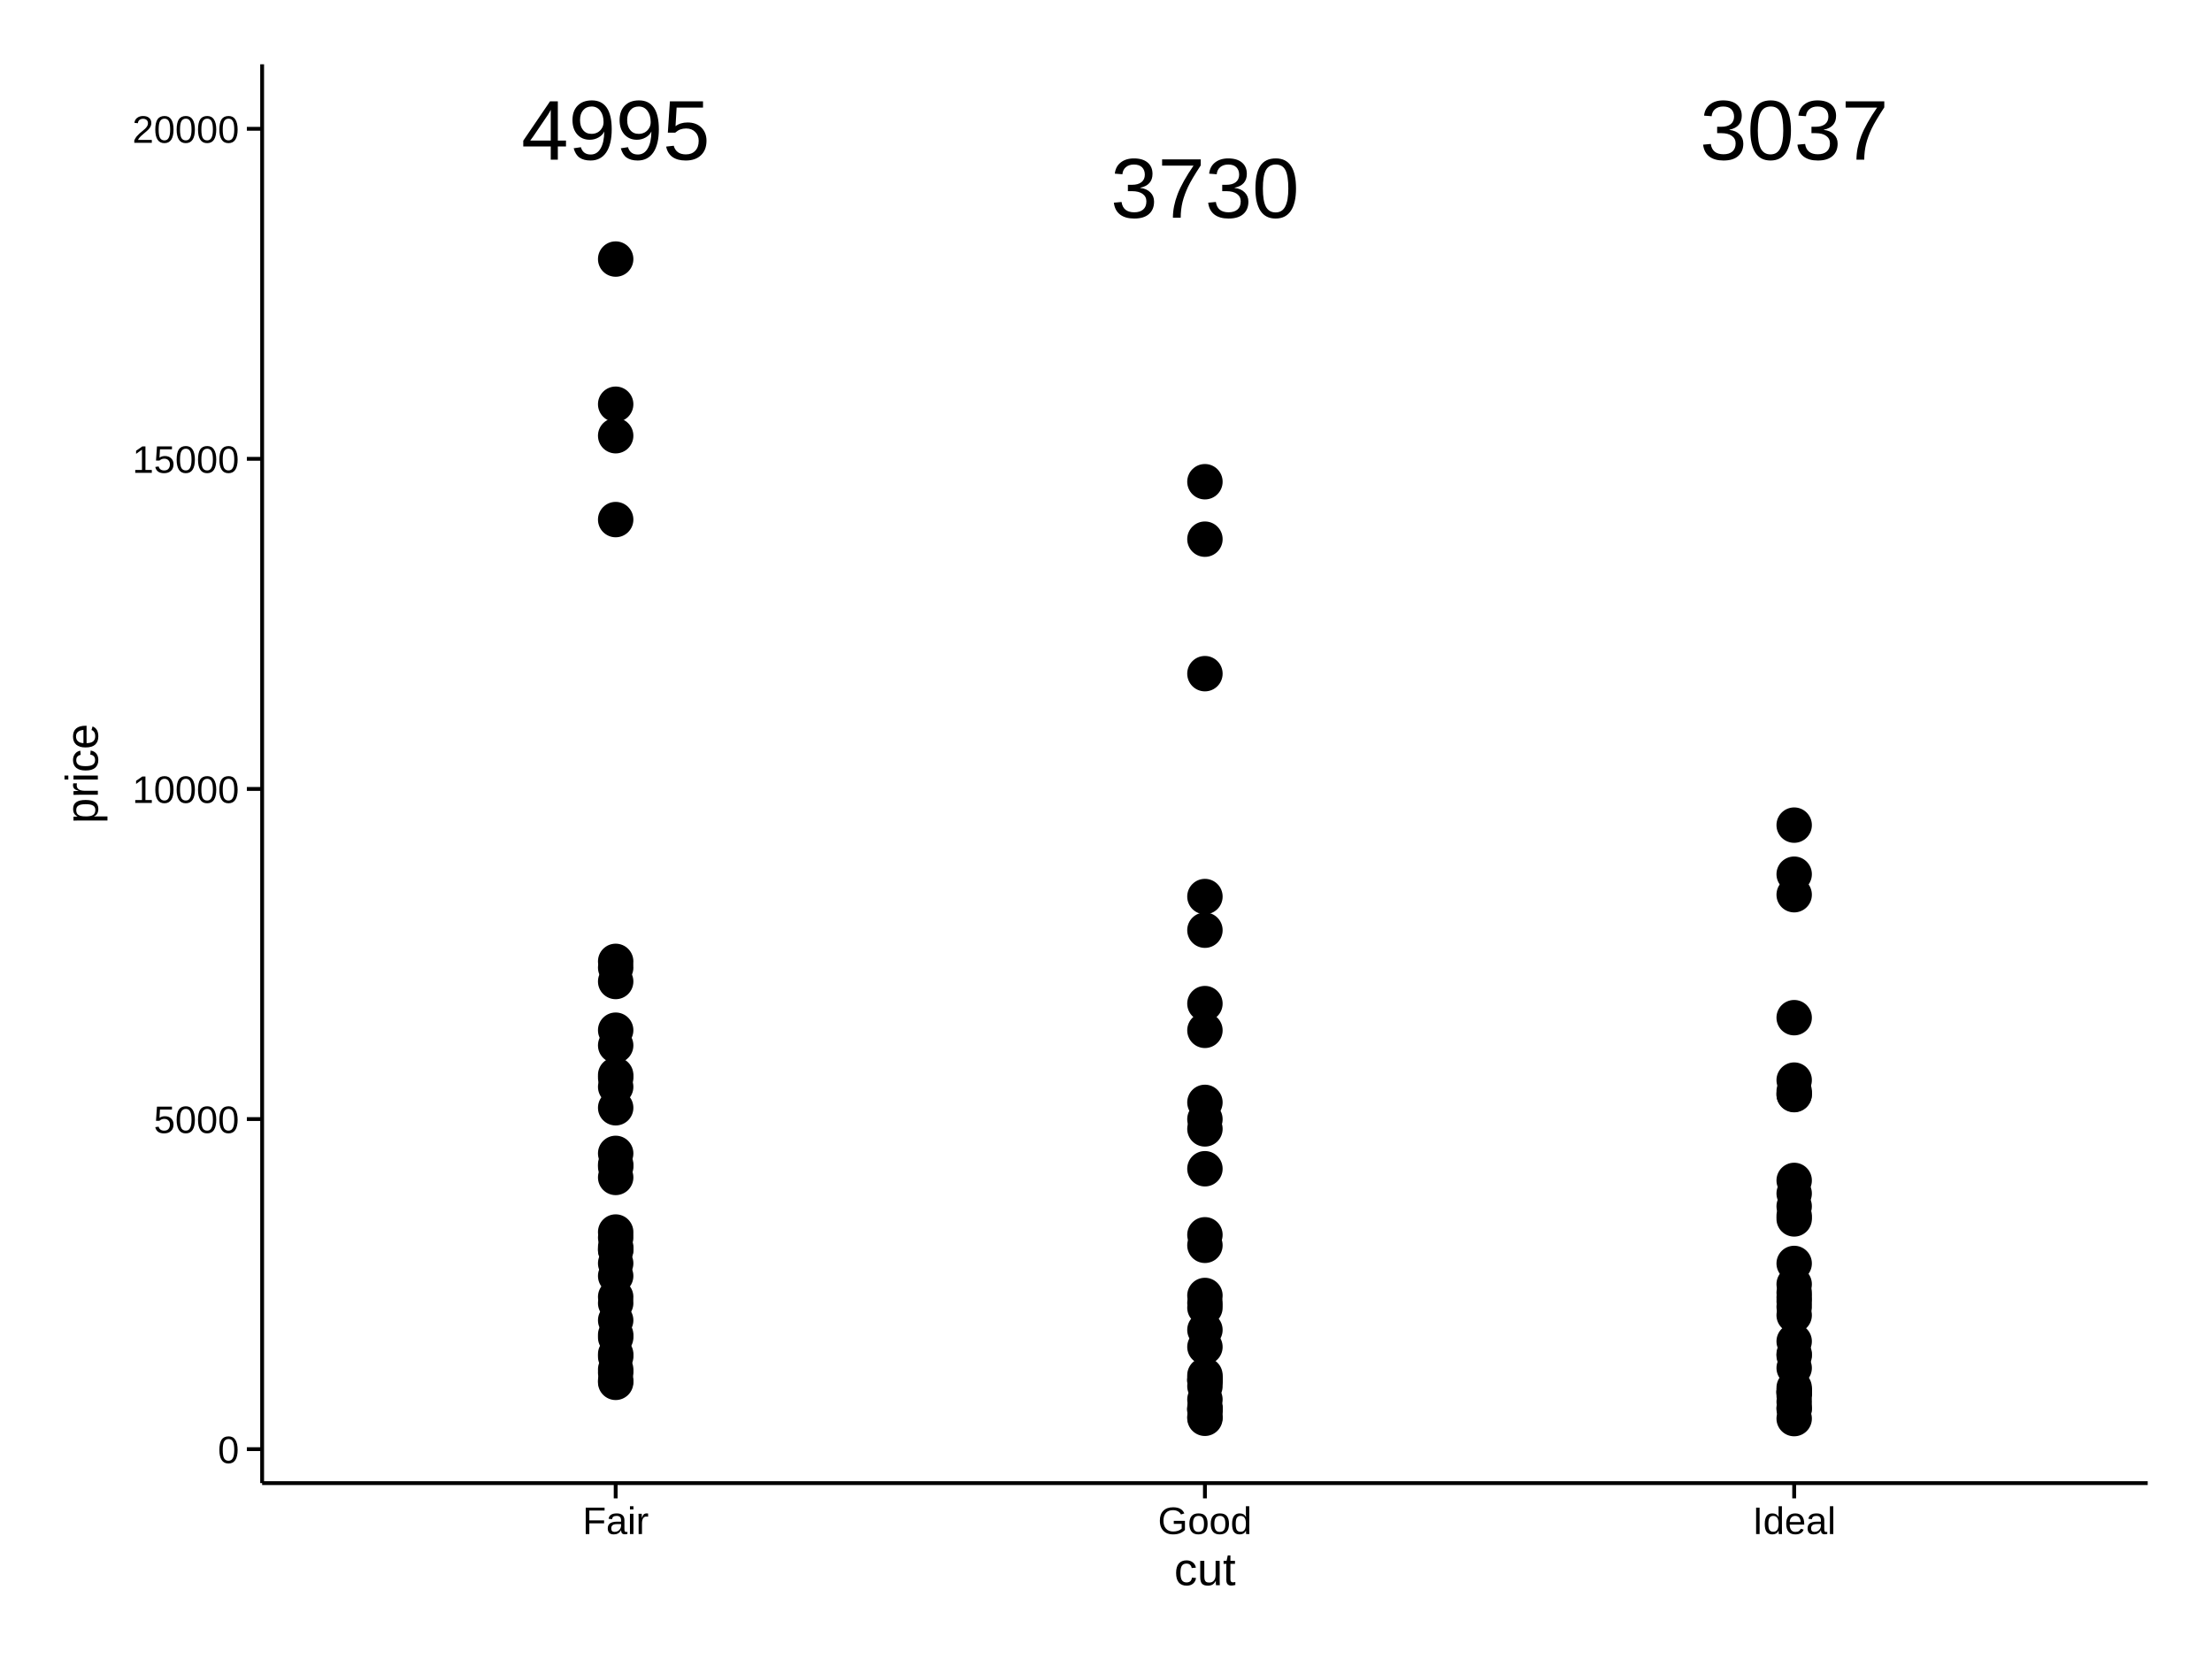
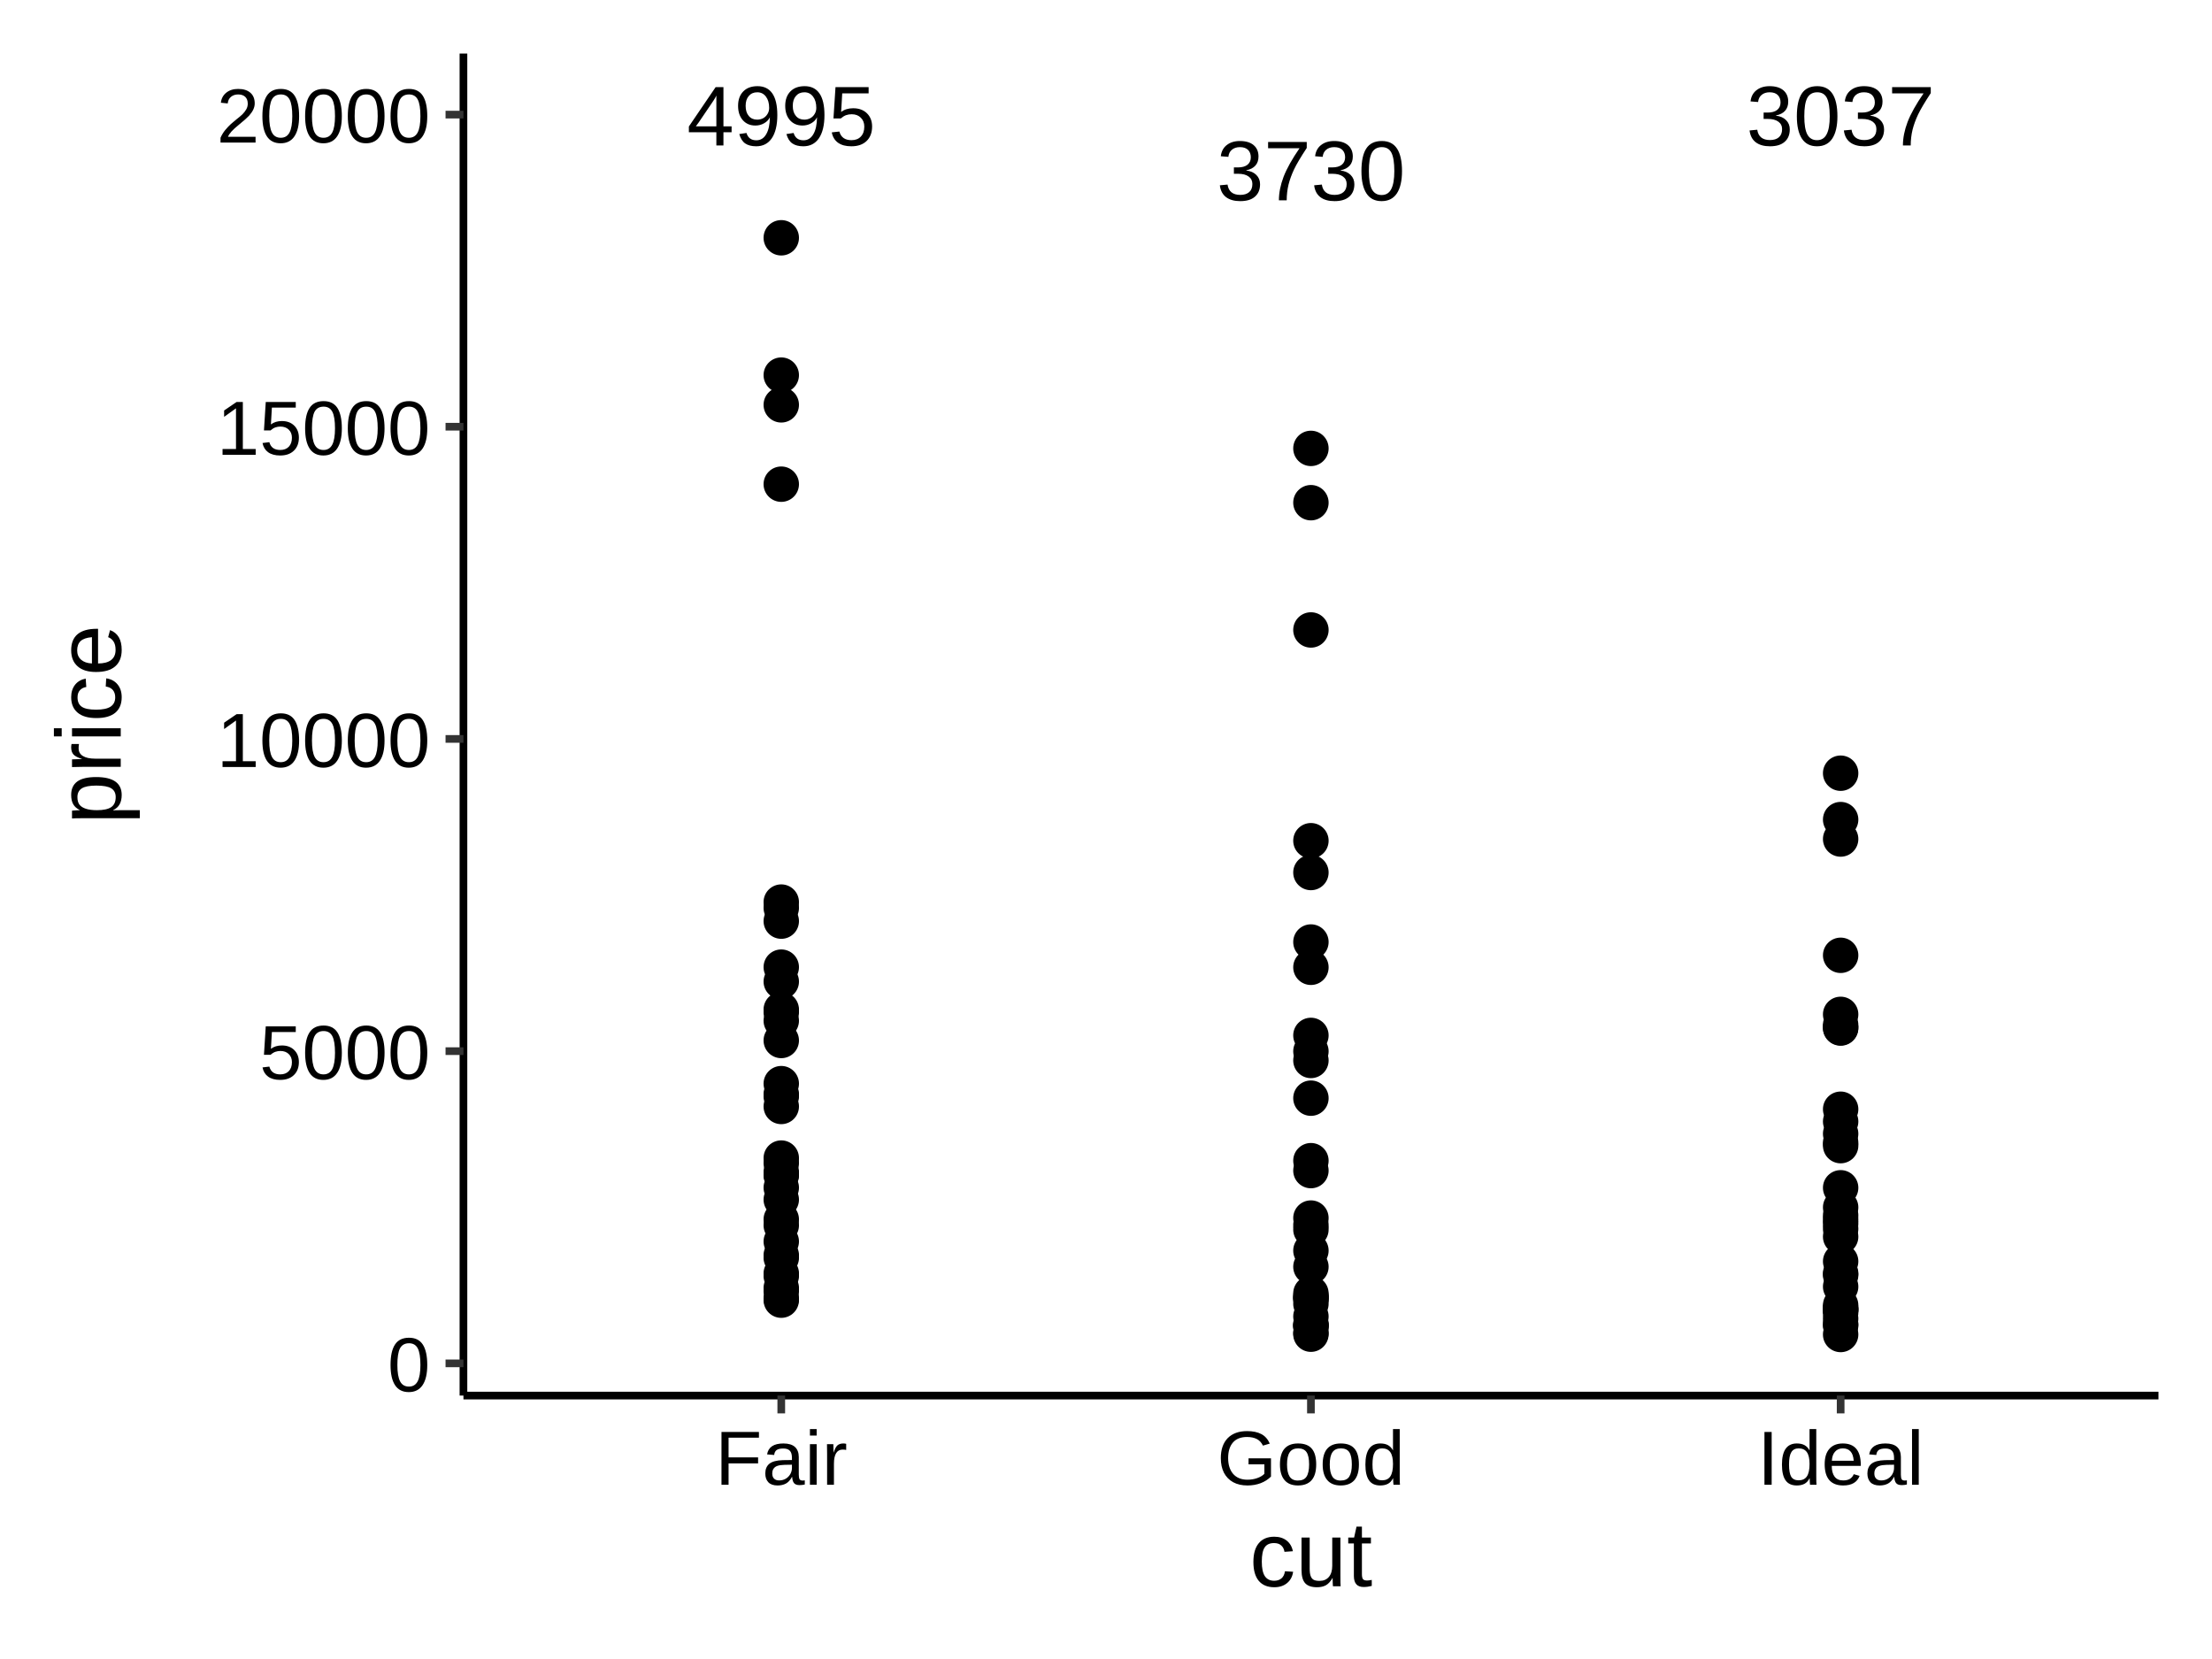
<svg xmlns="http://www.w3.org/2000/svg" class="svglite" width="288.00pt" height="216.00pt" viewBox="0 0 288.00 216.00">
  <defs>
    <style type="text/css">
    .svglite line, .svglite polyline, .svglite polygon, .svglite path, .svglite rect, .svglite circle {
      fill: none;
      stroke: #000000;
      stroke-linecap: round;
      stroke-linejoin: round;
      stroke-miterlimit: 10.00;
    }
    .svglite text {
      white-space: pre;
    }
  </style>
  </defs>
  <rect width="100%" height="100%" style="stroke: none; fill: none;" />
  <defs>
    <clipPath id="cpMC4wMHwyODguMDB8MC4wMHwyMTYuMDA=">
      <rect x="0.00" y="0.00" width="288.00" height="216.00" />
    </clipPath>
  </defs>
  <g clip-path="url(#cpMC4wMHwyODguMDB8MC4wMHwyMTYuMDA=)">
</g>
  <defs>
-     <clipPath id="cpMzQuMTN8Mjc5LjYzfDguMzd8MTkzLjEw">
-       <rect x="34.13" y="8.37" width="245.50" height="184.73" />
+     <clipPath id="cpNjAuMzR8MjgxLjAzfDYuOTd8MTgxLjcw">
+       <rect x="60.34" y="6.97" width="220.69" height="174.72" />
    </clipPath>
  </defs>
-   <g clip-path="url(#cpMzQuMTN8Mjc5LjYzfDguMzd8MTkzLjEw)">
-     <circle cx="80.16" cy="162.66" r="1.95" style="stroke-width: 0.71; fill: #000000;" />
-     <circle cx="156.88" cy="87.71" r="1.95" style="stroke-width: 0.71; fill: #000000;" />
-     <circle cx="233.60" cy="171.24" r="1.95" style="stroke-width: 0.71; fill: #000000;" />
-     <circle cx="233.60" cy="107.43" r="1.95" style="stroke-width: 0.71; fill: #000000;" />
-     <circle cx="233.60" cy="167.20" r="1.95" style="stroke-width: 0.71; fill: #000000;" />
-     <circle cx="80.16" cy="67.65" r="1.95" style="stroke-width: 0.71; fill: #000000;" />
-     <circle cx="156.88" cy="182.21" r="1.95" style="stroke-width: 0.71; fill: #000000;" />
-     <circle cx="156.88" cy="179.83" r="1.95" style="stroke-width: 0.71; fill: #000000;" />
-     <circle cx="233.60" cy="140.63" r="1.95" style="stroke-width: 0.71; fill: #000000;" />
-     <circle cx="80.16" cy="174.14" r="1.95" style="stroke-width: 0.71; fill: #000000;" />
-     <circle cx="156.88" cy="121.11" r="1.95" style="stroke-width: 0.71; fill: #000000;" />
-     <circle cx="80.16" cy="161.13" r="1.95" style="stroke-width: 0.71; fill: #000000;" />
-     <circle cx="233.60" cy="174.64" r="1.95" style="stroke-width: 0.71; fill: #000000;" />
-     <circle cx="233.60" cy="181.70" r="1.95" style="stroke-width: 0.71; fill: #000000;" />
-     <circle cx="156.88" cy="183.41" r="1.95" style="stroke-width: 0.71; fill: #000000;" />
-     <circle cx="156.88" cy="184.66" r="1.95" style="stroke-width: 0.71; fill: #000000;" />
-     <circle cx="233.60" cy="169.43" r="1.95" style="stroke-width: 0.71; fill: #000000;" />
-     <circle cx="80.16" cy="179.98" r="1.95" style="stroke-width: 0.71; fill: #000000;" />
-     <circle cx="233.60" cy="170.15" r="1.95" style="stroke-width: 0.71; fill: #000000;" />
-     <circle cx="80.16" cy="162.79" r="1.95" style="stroke-width: 0.71; fill: #000000;" />
-     <circle cx="156.88" cy="179.39" r="1.95" style="stroke-width: 0.71; fill: #000000;" />
-     <circle cx="156.88" cy="160.77" r="1.95" style="stroke-width: 0.71; fill: #000000;" />
-     <circle cx="80.16" cy="178.72" r="1.95" style="stroke-width: 0.71; fill: #000000;" />
-     <circle cx="156.88" cy="152.17" r="1.95" style="stroke-width: 0.71; fill: #000000;" />
-     <circle cx="80.16" cy="52.63" r="1.95" style="stroke-width: 0.71; fill: #000000;" />
-     <circle cx="233.60" cy="182.51" r="1.95" style="stroke-width: 0.71; fill: #000000;" />
-     <circle cx="156.88" cy="145.72" r="1.95" style="stroke-width: 0.71; fill: #000000;" />
-     <circle cx="80.16" cy="134.13" r="1.95" style="stroke-width: 0.71; fill: #000000;" />
-     <circle cx="233.60" cy="168.91" r="1.95" style="stroke-width: 0.71; fill: #000000;" />
-     <circle cx="80.16" cy="176.63" r="1.95" style="stroke-width: 0.71; fill: #000000;" />
-     <circle cx="233.60" cy="116.49" r="1.95" style="stroke-width: 0.71; fill: #000000;" />
-     <circle cx="80.16" cy="139.96" r="1.95" style="stroke-width: 0.71; fill: #000000;" />
-     <circle cx="156.88" cy="143.53" r="1.95" style="stroke-width: 0.71; fill: #000000;" />
-     <circle cx="156.88" cy="168.67" r="1.95" style="stroke-width: 0.71; fill: #000000;" />
-     <circle cx="233.60" cy="132.50" r="1.95" style="stroke-width: 0.71; fill: #000000;" />
-     <circle cx="80.16" cy="136.11" r="1.95" style="stroke-width: 0.71; fill: #000000;" />
-     <circle cx="233.60" cy="164.50" r="1.95" style="stroke-width: 0.71; fill: #000000;" />
-     <circle cx="233.60" cy="142.08" r="1.95" style="stroke-width: 0.71; fill: #000000;" />
-     <circle cx="233.60" cy="181.26" r="1.95" style="stroke-width: 0.71; fill: #000000;" />
-     <circle cx="80.16" cy="125.17" r="1.95" style="stroke-width: 0.71; fill: #000000;" />
-     <circle cx="233.60" cy="155.39" r="1.95" style="stroke-width: 0.71; fill: #000000;" />
-     <circle cx="156.88" cy="183.61" r="1.95" style="stroke-width: 0.71; fill: #000000;" />
-     <circle cx="80.16" cy="141.51" r="1.95" style="stroke-width: 0.71; fill: #000000;" />
-     <circle cx="156.88" cy="162.14" r="1.95" style="stroke-width: 0.71; fill: #000000;" />
-     <circle cx="80.16" cy="169.67" r="1.95" style="stroke-width: 0.71; fill: #000000;" />
-     <circle cx="80.16" cy="179.74" r="1.95" style="stroke-width: 0.71; fill: #000000;" />
-     <circle cx="233.60" cy="142.52" r="1.95" style="stroke-width: 0.71; fill: #000000;" />
-     <circle cx="80.16" cy="125.98" r="1.95" style="stroke-width: 0.71; fill: #000000;" />
-     <circle cx="233.60" cy="113.82" r="1.95" style="stroke-width: 0.71; fill: #000000;" />
-     <circle cx="156.88" cy="146.98" r="1.95" style="stroke-width: 0.71; fill: #000000;" />
-     <circle cx="156.88" cy="130.67" r="1.95" style="stroke-width: 0.71; fill: #000000;" />
-     <circle cx="80.16" cy="168.85" r="1.95" style="stroke-width: 0.71; fill: #000000;" />
-     <circle cx="156.88" cy="179.63" r="1.95" style="stroke-width: 0.71; fill: #000000;" />
-     <circle cx="233.60" cy="180.67" r="1.95" style="stroke-width: 0.71; fill: #000000;" />
-     <circle cx="80.16" cy="162.36" r="1.95" style="stroke-width: 0.71; fill: #000000;" />
-     <circle cx="156.88" cy="179.05" r="1.95" style="stroke-width: 0.71; fill: #000000;" />
-     <circle cx="233.60" cy="181.26" r="1.95" style="stroke-width: 0.71; fill: #000000;" />
-     <circle cx="80.16" cy="160.41" r="1.95" style="stroke-width: 0.71; fill: #000000;" />
-     <circle cx="80.16" cy="153.30" r="1.95" style="stroke-width: 0.71; fill: #000000;" />
-     <circle cx="233.60" cy="183.46" r="1.95" style="stroke-width: 0.71; fill: #000000;" />
-     <circle cx="156.88" cy="183.25" r="1.95" style="stroke-width: 0.71; fill: #000000;" />
-     <circle cx="156.88" cy="173.15" r="1.95" style="stroke-width: 0.71; fill: #000000;" />
-     <circle cx="80.16" cy="140.33" r="1.95" style="stroke-width: 0.71; fill: #000000;" />
-     <circle cx="80.16" cy="150.17" r="1.95" style="stroke-width: 0.71; fill: #000000;" />
-     <circle cx="80.16" cy="171.90" r="1.95" style="stroke-width: 0.71; fill: #000000;" />
-     <circle cx="80.16" cy="164.48" r="1.95" style="stroke-width: 0.71; fill: #000000;" />
-     <circle cx="233.60" cy="176.28" r="1.95" style="stroke-width: 0.71; fill: #000000;" />
-     <circle cx="80.16" cy="33.73" r="1.95" style="stroke-width: 0.71; fill: #000000;" />
-     <circle cx="156.88" cy="184.46" r="1.95" style="stroke-width: 0.71; fill: #000000;" />
-     <circle cx="80.16" cy="151.91" r="1.95" style="stroke-width: 0.71; fill: #000000;" />
-     <circle cx="233.60" cy="168.30" r="1.95" style="stroke-width: 0.71; fill: #000000;" />
-     <circle cx="156.88" cy="179.72" r="1.95" style="stroke-width: 0.71; fill: #000000;" />
-     <circle cx="233.60" cy="178.11" r="1.95" style="stroke-width: 0.71; fill: #000000;" />
-     <circle cx="156.88" cy="175.37" r="1.95" style="stroke-width: 0.71; fill: #000000;" />
-     <circle cx="156.88" cy="169.64" r="1.95" style="stroke-width: 0.71; fill: #000000;" />
-     <circle cx="80.16" cy="173.78" r="1.95" style="stroke-width: 0.71; fill: #000000;" />
-     <circle cx="80.16" cy="166.13" r="1.95" style="stroke-width: 0.71; fill: #000000;" />
-     <circle cx="233.60" cy="158.29" r="1.95" style="stroke-width: 0.71; fill: #000000;" />
-     <circle cx="80.16" cy="144.23" r="1.95" style="stroke-width: 0.71; fill: #000000;" />
-     <circle cx="233.60" cy="153.69" r="1.95" style="stroke-width: 0.71; fill: #000000;" />
-     <circle cx="156.88" cy="180.48" r="1.95" style="stroke-width: 0.71; fill: #000000;" />
-     <circle cx="156.88" cy="170.26" r="1.95" style="stroke-width: 0.71; fill: #000000;" />
-     <circle cx="233.60" cy="158.70" r="1.95" style="stroke-width: 0.71; fill: #000000;" />
-     <circle cx="233.60" cy="176.51" r="1.95" style="stroke-width: 0.71; fill: #000000;" />
-     <circle cx="80.16" cy="127.79" r="1.95" style="stroke-width: 0.71; fill: #000000;" />
-     <circle cx="233.60" cy="181.02" r="1.95" style="stroke-width: 0.71; fill: #000000;" />
-     <circle cx="156.88" cy="183.55" r="1.95" style="stroke-width: 0.71; fill: #000000;" />
-     <circle cx="233.60" cy="183.28" r="1.95" style="stroke-width: 0.71; fill: #000000;" />
-     <circle cx="80.16" cy="178.29" r="1.95" style="stroke-width: 0.71; fill: #000000;" />
-     <circle cx="233.60" cy="157.06" r="1.95" style="stroke-width: 0.71; fill: #000000;" />
-     <circle cx="156.88" cy="116.73" r="1.95" style="stroke-width: 0.71; fill: #000000;" />
-     <circle cx="156.88" cy="62.72" r="1.95" style="stroke-width: 0.71; fill: #000000;" />
-     <circle cx="233.60" cy="142.47" r="1.95" style="stroke-width: 0.71; fill: #000000;" />
-     <circle cx="233.60" cy="184.70" r="1.95" style="stroke-width: 0.71; fill: #000000;" />
-     <circle cx="80.16" cy="176.30" r="1.95" style="stroke-width: 0.71; fill: #000000;" />
-     <circle cx="233.60" cy="181.33" r="1.95" style="stroke-width: 0.71; fill: #000000;" />
-     <circle cx="156.88" cy="70.20" r="1.95" style="stroke-width: 0.71; fill: #000000;" />
-     <circle cx="80.16" cy="151.61" r="1.95" style="stroke-width: 0.71; fill: #000000;" />
-     <circle cx="80.16" cy="56.73" r="1.95" style="stroke-width: 0.71; fill: #000000;" />
-     <circle cx="156.88" cy="134.15" r="1.95" style="stroke-width: 0.71; fill: #000000;" />
-     <text x="80.16" y="20.79" text-anchor="middle" style="font-size: 11.04px; font-family: &quot;Liberation Sans&quot;;" textLength="28.08px" lengthAdjust="spacingAndGlyphs">4995</text>
-     <text x="156.88" y="28.34" text-anchor="middle" style="font-size: 11.04px; font-family: &quot;Liberation Sans&quot;;" textLength="28.08px" lengthAdjust="spacingAndGlyphs">3730</text>
-     <text x="233.60" y="20.79" text-anchor="middle" style="font-size: 11.04px; font-family: &quot;Liberation Sans&quot;;" textLength="28.08px" lengthAdjust="spacingAndGlyphs">3037</text>
+   <g clip-path="url(#cpNjAuMzR8MjgxLjAzfDYuOTd8MTgxLjcw)">
+     <circle cx="101.72" cy="152.90" r="1.95" style="stroke-width: 0.71; fill: #000000;" />
+     <circle cx="170.68" cy="82.02" r="1.95" style="stroke-width: 0.71; fill: #000000;" />
+     <circle cx="239.65" cy="161.02" r="1.95" style="stroke-width: 0.71; fill: #000000;" />
+     <circle cx="239.65" cy="100.67" r="1.95" style="stroke-width: 0.71; fill: #000000;" />
+     <circle cx="239.65" cy="157.20" r="1.95" style="stroke-width: 0.71; fill: #000000;" />
+     <circle cx="101.72" cy="63.04" r="1.95" style="stroke-width: 0.71; fill: #000000;" />
+     <circle cx="170.68" cy="171.40" r="1.95" style="stroke-width: 0.71; fill: #000000;" />
+     <circle cx="170.68" cy="169.14" r="1.95" style="stroke-width: 0.71; fill: #000000;" />
+     <circle cx="239.65" cy="132.07" r="1.95" style="stroke-width: 0.71; fill: #000000;" />
+     <circle cx="101.72" cy="163.76" r="1.95" style="stroke-width: 0.71; fill: #000000;" />
+     <circle cx="170.68" cy="113.60" r="1.95" style="stroke-width: 0.71; fill: #000000;" />
+     <circle cx="101.72" cy="151.45" r="1.95" style="stroke-width: 0.71; fill: #000000;" />
+     <circle cx="239.65" cy="164.23" r="1.95" style="stroke-width: 0.71; fill: #000000;" />
+     <circle cx="239.65" cy="170.91" r="1.95" style="stroke-width: 0.71; fill: #000000;" />
+     <circle cx="170.68" cy="172.53" r="1.95" style="stroke-width: 0.71; fill: #000000;" />
+     <circle cx="170.68" cy="173.71" r="1.95" style="stroke-width: 0.71; fill: #000000;" />
+     <circle cx="239.65" cy="159.31" r="1.95" style="stroke-width: 0.71; fill: #000000;" />
+     <circle cx="101.72" cy="169.28" r="1.95" style="stroke-width: 0.71; fill: #000000;" />
+     <circle cx="239.65" cy="159.99" r="1.95" style="stroke-width: 0.71; fill: #000000;" />
+     <circle cx="101.72" cy="153.03" r="1.95" style="stroke-width: 0.71; fill: #000000;" />
+     <circle cx="170.68" cy="168.73" r="1.95" style="stroke-width: 0.71; fill: #000000;" />
+     <circle cx="170.68" cy="151.12" r="1.95" style="stroke-width: 0.71; fill: #000000;" />
+     <circle cx="101.72" cy="168.10" r="1.95" style="stroke-width: 0.71; fill: #000000;" />
+     <circle cx="170.68" cy="142.98" r="1.95" style="stroke-width: 0.71; fill: #000000;" />
+     <circle cx="101.72" cy="48.84" r="1.95" style="stroke-width: 0.71; fill: #000000;" />
+     <circle cx="239.65" cy="171.68" r="1.95" style="stroke-width: 0.71; fill: #000000;" />
+     <circle cx="170.68" cy="136.88" r="1.95" style="stroke-width: 0.71; fill: #000000;" />
+     <circle cx="101.72" cy="125.92" r="1.95" style="stroke-width: 0.71; fill: #000000;" />
+     <circle cx="239.65" cy="158.81" r="1.95" style="stroke-width: 0.71; fill: #000000;" />
+     <circle cx="101.72" cy="166.12" r="1.95" style="stroke-width: 0.71; fill: #000000;" />
+     <circle cx="239.65" cy="109.24" r="1.95" style="stroke-width: 0.71; fill: #000000;" />
+     <circle cx="101.72" cy="131.44" r="1.95" style="stroke-width: 0.71; fill: #000000;" />
+     <circle cx="170.68" cy="134.81" r="1.95" style="stroke-width: 0.71; fill: #000000;" />
+     <circle cx="170.68" cy="158.59" r="1.95" style="stroke-width: 0.71; fill: #000000;" />
+     <circle cx="239.65" cy="124.38" r="1.95" style="stroke-width: 0.71; fill: #000000;" />
+     <circle cx="101.72" cy="127.80" r="1.95" style="stroke-width: 0.71; fill: #000000;" />
+     <circle cx="239.65" cy="154.65" r="1.95" style="stroke-width: 0.71; fill: #000000;" />
+     <circle cx="239.65" cy="133.44" r="1.95" style="stroke-width: 0.71; fill: #000000;" />
+     <circle cx="239.65" cy="170.49" r="1.95" style="stroke-width: 0.71; fill: #000000;" />
+     <circle cx="101.72" cy="117.45" r="1.95" style="stroke-width: 0.71; fill: #000000;" />
+     <circle cx="239.65" cy="146.02" r="1.95" style="stroke-width: 0.71; fill: #000000;" />
+     <circle cx="170.68" cy="172.72" r="1.95" style="stroke-width: 0.71; fill: #000000;" />
+     <circle cx="101.72" cy="132.90" r="1.95" style="stroke-width: 0.71; fill: #000000;" />
+     <circle cx="170.68" cy="152.41" r="1.95" style="stroke-width: 0.71; fill: #000000;" />
+     <circle cx="101.72" cy="159.54" r="1.95" style="stroke-width: 0.71; fill: #000000;" />
+     <circle cx="101.72" cy="169.06" r="1.95" style="stroke-width: 0.71; fill: #000000;" />
+     <circle cx="239.65" cy="133.85" r="1.95" style="stroke-width: 0.71; fill: #000000;" />
+     <circle cx="101.72" cy="118.21" r="1.95" style="stroke-width: 0.71; fill: #000000;" />
+     <circle cx="239.65" cy="106.71" r="1.95" style="stroke-width: 0.71; fill: #000000;" />
+     <circle cx="170.68" cy="138.07" r="1.95" style="stroke-width: 0.71; fill: #000000;" />
+     <circle cx="170.68" cy="122.65" r="1.95" style="stroke-width: 0.71; fill: #000000;" />
+     <circle cx="101.72" cy="158.76" r="1.95" style="stroke-width: 0.71; fill: #000000;" />
+     <circle cx="170.68" cy="168.96" r="1.95" style="stroke-width: 0.71; fill: #000000;" />
+     <circle cx="239.65" cy="169.94" r="1.95" style="stroke-width: 0.71; fill: #000000;" />
+     <circle cx="101.72" cy="152.62" r="1.95" style="stroke-width: 0.71; fill: #000000;" />
+     <circle cx="170.68" cy="168.40" r="1.95" style="stroke-width: 0.71; fill: #000000;" />
+     <circle cx="239.65" cy="170.49" r="1.95" style="stroke-width: 0.71; fill: #000000;" />
+     <circle cx="101.72" cy="150.78" r="1.95" style="stroke-width: 0.71; fill: #000000;" />
+     <circle cx="101.72" cy="144.06" r="1.95" style="stroke-width: 0.71; fill: #000000;" />
+     <circle cx="239.65" cy="172.58" r="1.95" style="stroke-width: 0.71; fill: #000000;" />
+     <circle cx="170.68" cy="172.38" r="1.95" style="stroke-width: 0.71; fill: #000000;" />
+     <circle cx="170.68" cy="162.83" r="1.95" style="stroke-width: 0.71; fill: #000000;" />
+     <circle cx="101.72" cy="131.78" r="1.95" style="stroke-width: 0.71; fill: #000000;" />
+     <circle cx="101.72" cy="141.09" r="1.95" style="stroke-width: 0.71; fill: #000000;" />
+     <circle cx="101.72" cy="161.64" r="1.95" style="stroke-width: 0.71; fill: #000000;" />
+     <circle cx="101.72" cy="154.63" r="1.95" style="stroke-width: 0.71; fill: #000000;" />
+     <circle cx="239.65" cy="165.79" r="1.95" style="stroke-width: 0.71; fill: #000000;" />
+     <circle cx="101.72" cy="30.96" r="1.95" style="stroke-width: 0.71; fill: #000000;" />
+     <circle cx="170.68" cy="173.52" r="1.95" style="stroke-width: 0.71; fill: #000000;" />
+     <circle cx="101.72" cy="142.74" r="1.95" style="stroke-width: 0.71; fill: #000000;" />
+     <circle cx="239.65" cy="158.24" r="1.95" style="stroke-width: 0.71; fill: #000000;" />
+     <circle cx="170.68" cy="169.04" r="1.95" style="stroke-width: 0.71; fill: #000000;" />
+     <circle cx="239.65" cy="167.52" r="1.95" style="stroke-width: 0.71; fill: #000000;" />
+     <circle cx="170.68" cy="164.93" r="1.95" style="stroke-width: 0.71; fill: #000000;" />
+     <circle cx="170.68" cy="159.50" r="1.95" style="stroke-width: 0.71; fill: #000000;" />
+     <circle cx="101.72" cy="163.42" r="1.95" style="stroke-width: 0.71; fill: #000000;" />
+     <circle cx="101.72" cy="156.19" r="1.95" style="stroke-width: 0.71; fill: #000000;" />
+     <circle cx="239.65" cy="148.77" r="1.95" style="stroke-width: 0.71; fill: #000000;" />
+     <circle cx="101.72" cy="135.47" r="1.95" style="stroke-width: 0.71; fill: #000000;" />
+     <circle cx="239.65" cy="144.42" r="1.95" style="stroke-width: 0.71; fill: #000000;" />
+     <circle cx="170.68" cy="169.75" r="1.95" style="stroke-width: 0.71; fill: #000000;" />
+     <circle cx="170.68" cy="160.09" r="1.95" style="stroke-width: 0.71; fill: #000000;" />
+     <circle cx="239.65" cy="149.16" r="1.95" style="stroke-width: 0.71; fill: #000000;" />
+     <circle cx="239.65" cy="166.01" r="1.95" style="stroke-width: 0.71; fill: #000000;" />
+     <circle cx="101.72" cy="119.93" r="1.95" style="stroke-width: 0.71; fill: #000000;" />
+     <circle cx="239.65" cy="170.27" r="1.95" style="stroke-width: 0.71; fill: #000000;" />
+     <circle cx="170.68" cy="172.66" r="1.95" style="stroke-width: 0.71; fill: #000000;" />
+     <circle cx="239.65" cy="172.40" r="1.95" style="stroke-width: 0.71; fill: #000000;" />
+     <circle cx="101.72" cy="167.69" r="1.95" style="stroke-width: 0.71; fill: #000000;" />
+     <circle cx="239.65" cy="147.61" r="1.95" style="stroke-width: 0.71; fill: #000000;" />
+     <circle cx="170.68" cy="109.46" r="1.95" style="stroke-width: 0.71; fill: #000000;" />
+     <circle cx="170.68" cy="58.38" r="1.95" style="stroke-width: 0.71; fill: #000000;" />
+     <circle cx="239.65" cy="133.80" r="1.95" style="stroke-width: 0.71; fill: #000000;" />
+     <circle cx="239.65" cy="173.75" r="1.95" style="stroke-width: 0.71; fill: #000000;" />
+     <circle cx="101.72" cy="165.80" r="1.95" style="stroke-width: 0.71; fill: #000000;" />
+     <circle cx="239.65" cy="170.57" r="1.95" style="stroke-width: 0.71; fill: #000000;" />
+     <circle cx="170.68" cy="65.45" r="1.95" style="stroke-width: 0.71; fill: #000000;" />
+     <circle cx="101.72" cy="142.45" r="1.95" style="stroke-width: 0.71; fill: #000000;" />
+     <circle cx="101.72" cy="52.71" r="1.95" style="stroke-width: 0.71; fill: #000000;" />
+     <circle cx="170.68" cy="125.94" r="1.95" style="stroke-width: 0.71; fill: #000000;" />
+     <text x="101.72" y="18.94" text-anchor="middle" style="font-size: 11.04px; font-family: &quot;Liberation Sans&quot;;" textLength="28.08px" lengthAdjust="spacingAndGlyphs">4995</text>
+     <text x="170.68" y="26.08" text-anchor="middle" style="font-size: 11.04px; font-family: &quot;Liberation Sans&quot;;" textLength="28.08px" lengthAdjust="spacingAndGlyphs">3730</text>
+     <text x="239.65" y="18.94" text-anchor="middle" style="font-size: 11.04px; font-family: &quot;Liberation Sans&quot;;" textLength="28.08px" lengthAdjust="spacingAndGlyphs">3037</text>
  </g>
  <g clip-path="url(#cpMC4wMHwyODguMDB8MC4wMHwyMTYuMDA=)">
-     <polyline points="34.13,193.10 34.13,8.37 " style="stroke-width: 0.50; stroke-linecap: butt;" />
-     <text x="31.14" y="190.50" text-anchor="end" style="font-size: 5.00px; font-family: &quot;Liberation Sans&quot;;" textLength="3.18px" lengthAdjust="spacingAndGlyphs">0</text>
-     <text x="31.14" y="147.52" text-anchor="end" style="font-size: 5.00px; font-family: &quot;Liberation Sans&quot;;" textLength="12.73px" lengthAdjust="spacingAndGlyphs">5000</text>
-     <text x="31.14" y="104.54" text-anchor="end" style="font-size: 5.00px; font-family: &quot;Liberation Sans&quot;;" textLength="15.91px" lengthAdjust="spacingAndGlyphs">10000</text>
-     <text x="31.14" y="61.56" text-anchor="end" style="font-size: 5.00px; font-family: &quot;Liberation Sans&quot;;" textLength="15.91px" lengthAdjust="spacingAndGlyphs">15000</text>
-     <text x="31.14" y="18.59" text-anchor="end" style="font-size: 5.00px; font-family: &quot;Liberation Sans&quot;;" textLength="15.91px" lengthAdjust="spacingAndGlyphs">20000</text>
-     <polyline points="32.14,188.68 34.13,188.68 " style="stroke-width: 0.50; stroke-linecap: butt;" />
-     <polyline points="32.14,145.70 34.13,145.70 " style="stroke-width: 0.50; stroke-linecap: butt;" />
-     <polyline points="32.14,102.72 34.13,102.72 " style="stroke-width: 0.50; stroke-linecap: butt;" />
-     <polyline points="32.14,59.74 34.13,59.74 " style="stroke-width: 0.50; stroke-linecap: butt;" />
-     <polyline points="32.14,16.77 34.13,16.77 " style="stroke-width: 0.50; stroke-linecap: butt;" />
-     <polyline points="34.13,193.10 279.63,193.10 " style="stroke-width: 0.50; stroke-linecap: butt;" />
-     <polyline points="80.16,195.09 80.16,193.10 " style="stroke-width: 0.50; stroke-linecap: butt;" />
-     <polyline points="156.88,195.09 156.88,193.10 " style="stroke-width: 0.50; stroke-linecap: butt;" />
-     <polyline points="233.60,195.09 233.60,193.10 " style="stroke-width: 0.50; stroke-linecap: butt;" />
-     <text x="80.16" y="199.73" text-anchor="middle" style="font-size: 5.00px; font-family: &quot;Liberation Sans&quot;;" textLength="8.91px" lengthAdjust="spacingAndGlyphs">Fair</text>
-     <text x="156.88" y="199.73" text-anchor="middle" style="font-size: 5.00px; font-family: &quot;Liberation Sans&quot;;" textLength="13.17px" lengthAdjust="spacingAndGlyphs">Good</text>
-     <text x="233.60" y="199.73" text-anchor="middle" style="font-size: 5.00px; font-family: &quot;Liberation Sans&quot;;" textLength="12.18px" lengthAdjust="spacingAndGlyphs">Ideal</text>
-     <text x="156.88" y="206.39" text-anchor="middle" style="font-size: 6.00px; font-family: &quot;Liberation Sans&quot;;" textLength="9.45px" lengthAdjust="spacingAndGlyphs">cut</text>
-     <text transform="translate(12.74,100.73) rotate(-90)" text-anchor="middle" style="font-size: 6.00px; font-family: &quot;Liberation Sans&quot;;" textLength="14.92px" lengthAdjust="spacingAndGlyphs">price</text>
+     <polyline points="60.34,181.70 60.34,6.97 " style="stroke-width: 1.00; stroke-linecap: butt;" />
+     <text x="56.02" y="181.16" text-anchor="end" style="font-size: 10.00px; font-family: &quot;Liberation Sans&quot;;" textLength="6.36px" lengthAdjust="spacingAndGlyphs">0</text>
+     <text x="56.02" y="140.51" text-anchor="end" style="font-size: 10.00px; font-family: &quot;Liberation Sans&quot;;" textLength="25.46px" lengthAdjust="spacingAndGlyphs">5000</text>
+     <text x="56.02" y="99.86" text-anchor="end" style="font-size: 10.00px; font-family: &quot;Liberation Sans&quot;;" textLength="31.82px" lengthAdjust="spacingAndGlyphs">10000</text>
+     <text x="56.02" y="59.21" text-anchor="end" style="font-size: 10.00px; font-family: &quot;Liberation Sans&quot;;" textLength="31.82px" lengthAdjust="spacingAndGlyphs">15000</text>
+     <text x="56.02" y="18.56" text-anchor="end" style="font-size: 10.00px; font-family: &quot;Liberation Sans&quot;;" textLength="31.82px" lengthAdjust="spacingAndGlyphs">20000</text>
+     <polyline points="58.01,177.51 60.34,177.51 " style="stroke-width: 1.00; stroke: #333333; stroke-linecap: butt;" />
+     <polyline points="58.01,136.86 60.34,136.86 " style="stroke-width: 1.00; stroke: #333333; stroke-linecap: butt;" />
+     <polyline points="58.01,96.21 60.34,96.21 " style="stroke-width: 1.00; stroke: #333333; stroke-linecap: butt;" />
+     <polyline points="58.01,55.56 60.34,55.56 " style="stroke-width: 1.00; stroke: #333333; stroke-linecap: butt;" />
+     <polyline points="58.01,14.92 60.34,14.92 " style="stroke-width: 1.00; stroke: #333333; stroke-linecap: butt;" />
+     <polyline points="60.34,181.70 281.03,181.70 " style="stroke-width: 1.00; stroke-linecap: butt;" />
+     <polyline points="101.72,184.02 101.72,181.70 " style="stroke-width: 1.00; stroke: #333333; stroke-linecap: butt;" />
+     <polyline points="170.68,184.02 170.68,181.70 " style="stroke-width: 1.00; stroke: #333333; stroke-linecap: butt;" />
+     <polyline points="239.65,184.02 239.65,181.70 " style="stroke-width: 1.00; stroke: #333333; stroke-linecap: butt;" />
+     <text x="101.72" y="193.31" text-anchor="middle" style="font-size: 10.00px; font-family: &quot;Liberation Sans&quot;;" textLength="17.86px" lengthAdjust="spacingAndGlyphs">Fair</text>
+     <text x="170.68" y="193.31" text-anchor="middle" style="font-size: 10.00px; font-family: &quot;Liberation Sans&quot;;" textLength="26.34px" lengthAdjust="spacingAndGlyphs">Good</text>
+     <text x="239.65" y="193.31" text-anchor="middle" style="font-size: 10.00px; font-family: &quot;Liberation Sans&quot;;" textLength="24.36px" lengthAdjust="spacingAndGlyphs">Ideal</text>
+     <text x="170.68" y="206.53" text-anchor="middle" style="font-size: 12.00px; font-family: &quot;Liberation Sans&quot;;" textLength="18.92px" lengthAdjust="spacingAndGlyphs">cut</text>
+     <text transform="translate(15.72,94.34) rotate(-90)" text-anchor="middle" style="font-size: 12.00px; font-family: &quot;Liberation Sans&quot;;" textLength="29.87px" lengthAdjust="spacingAndGlyphs">price</text>
  </g>
</svg>
